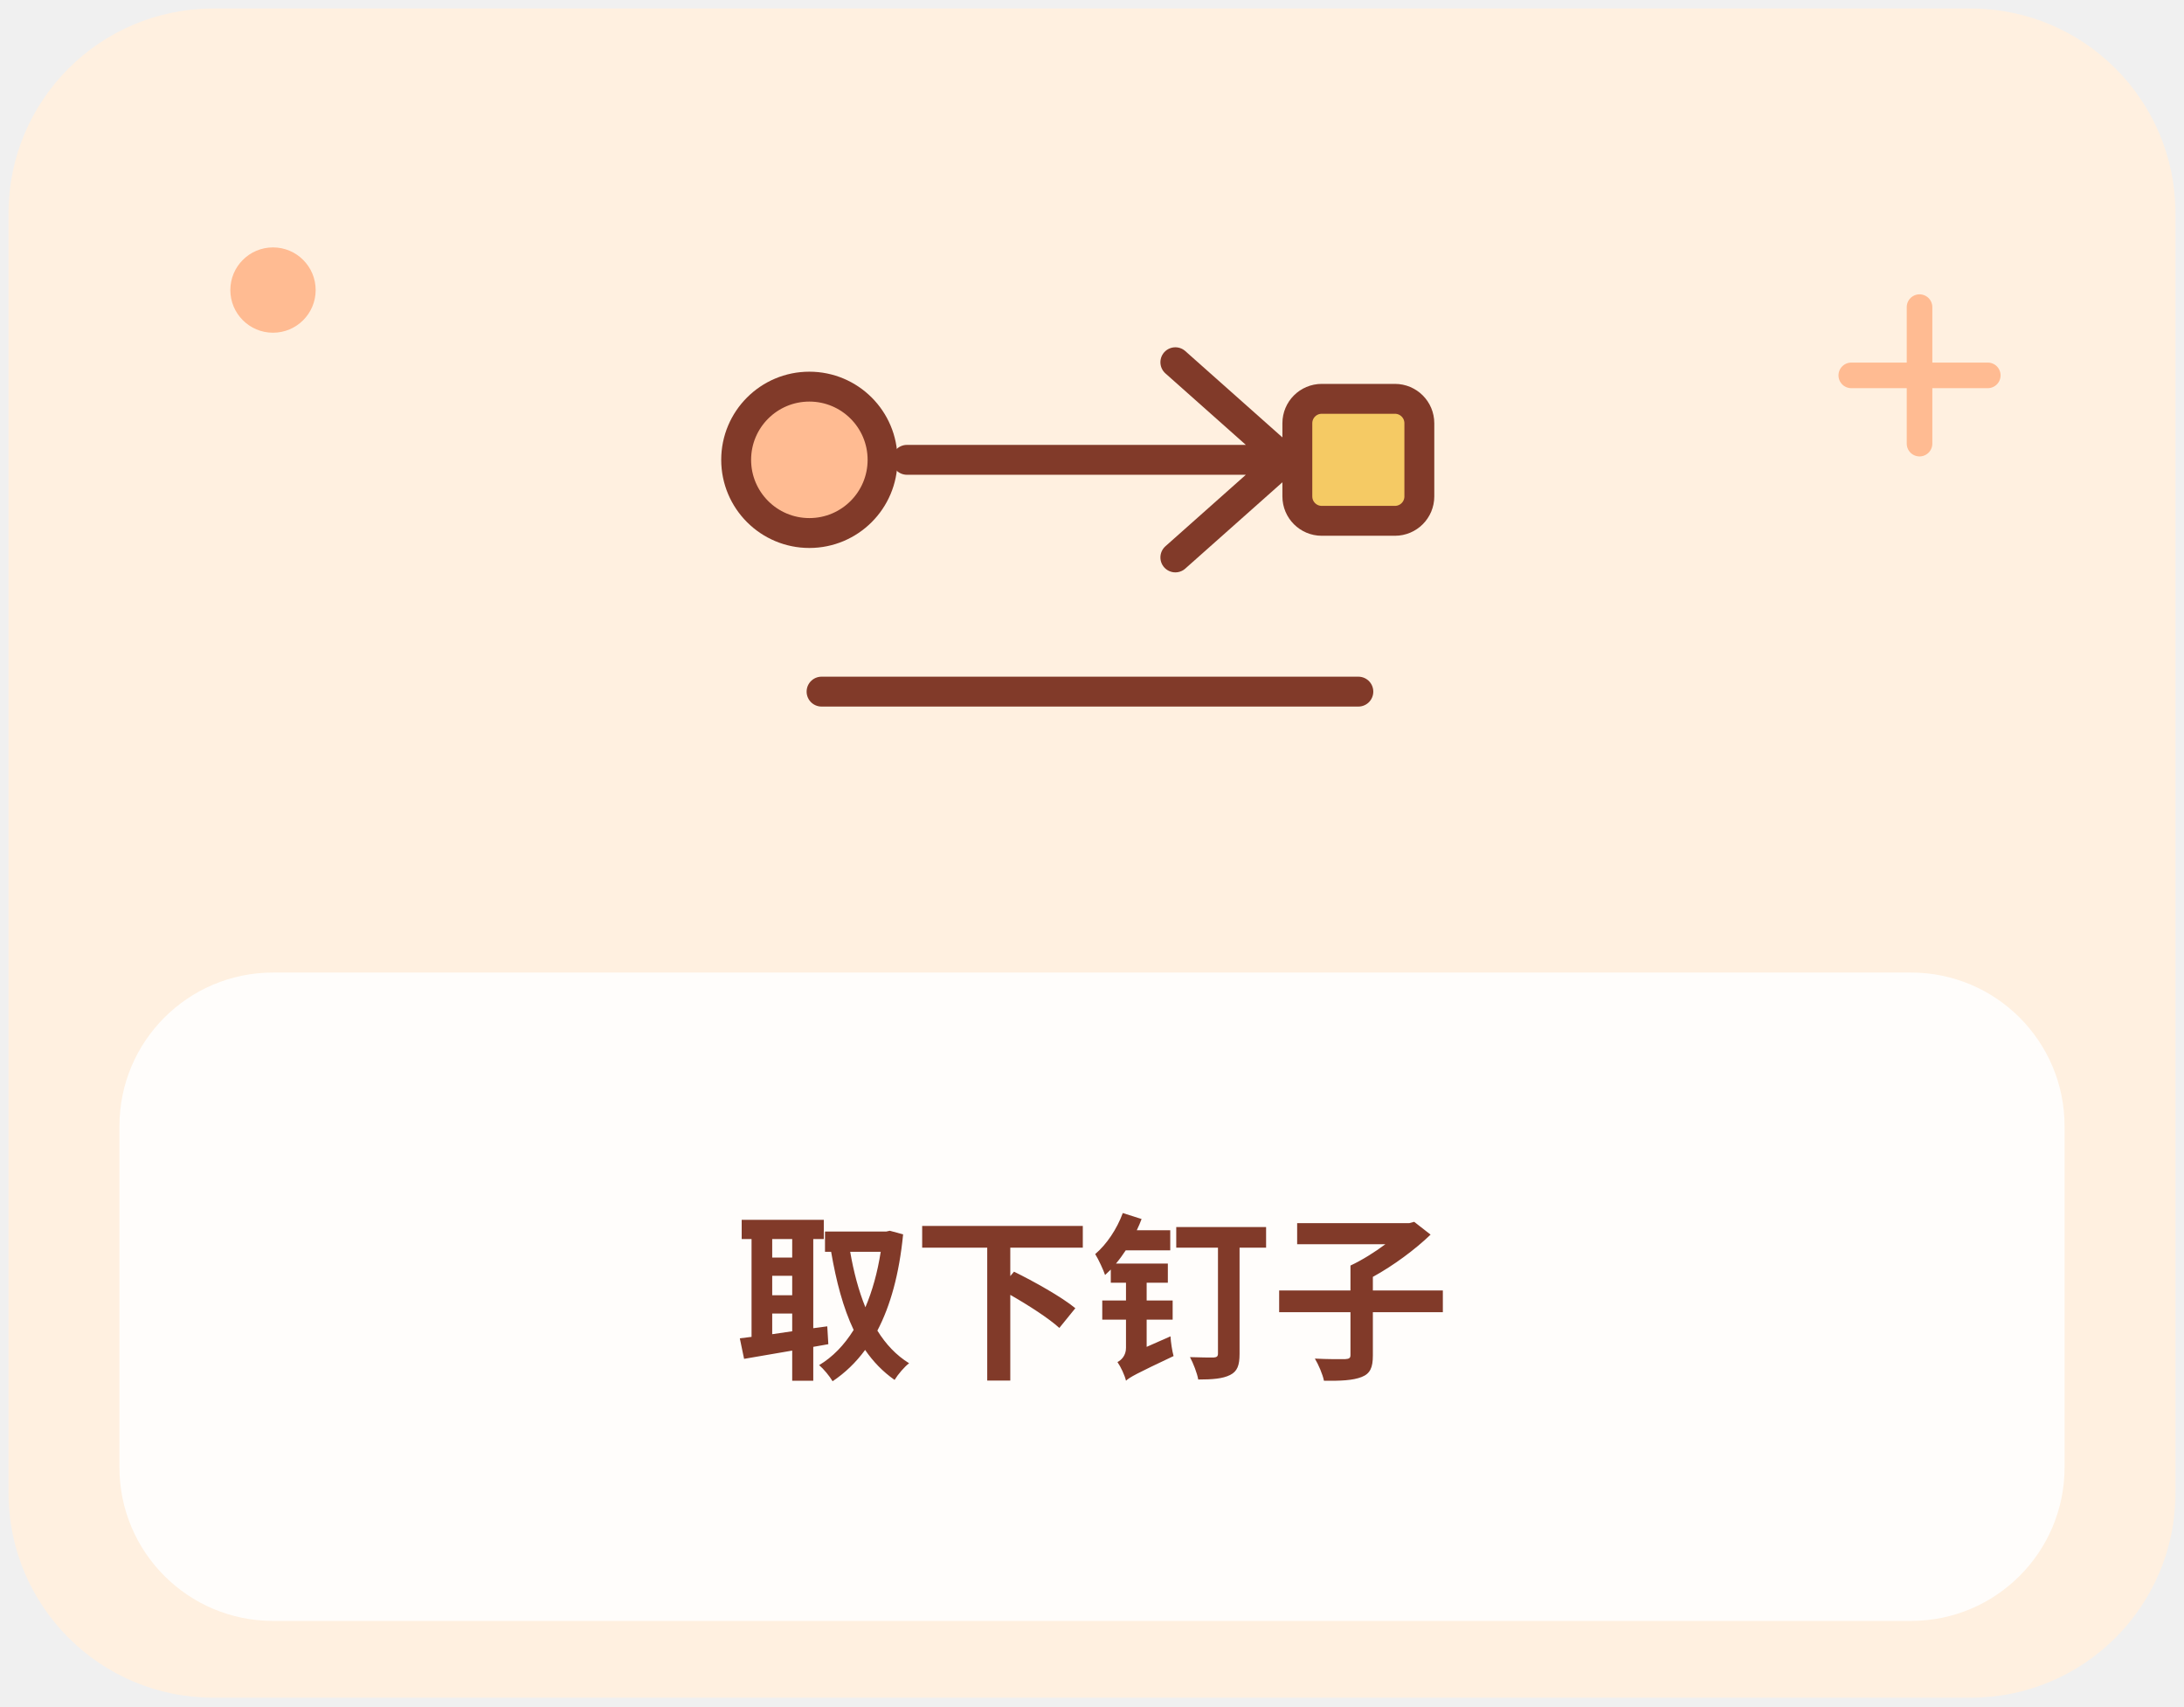
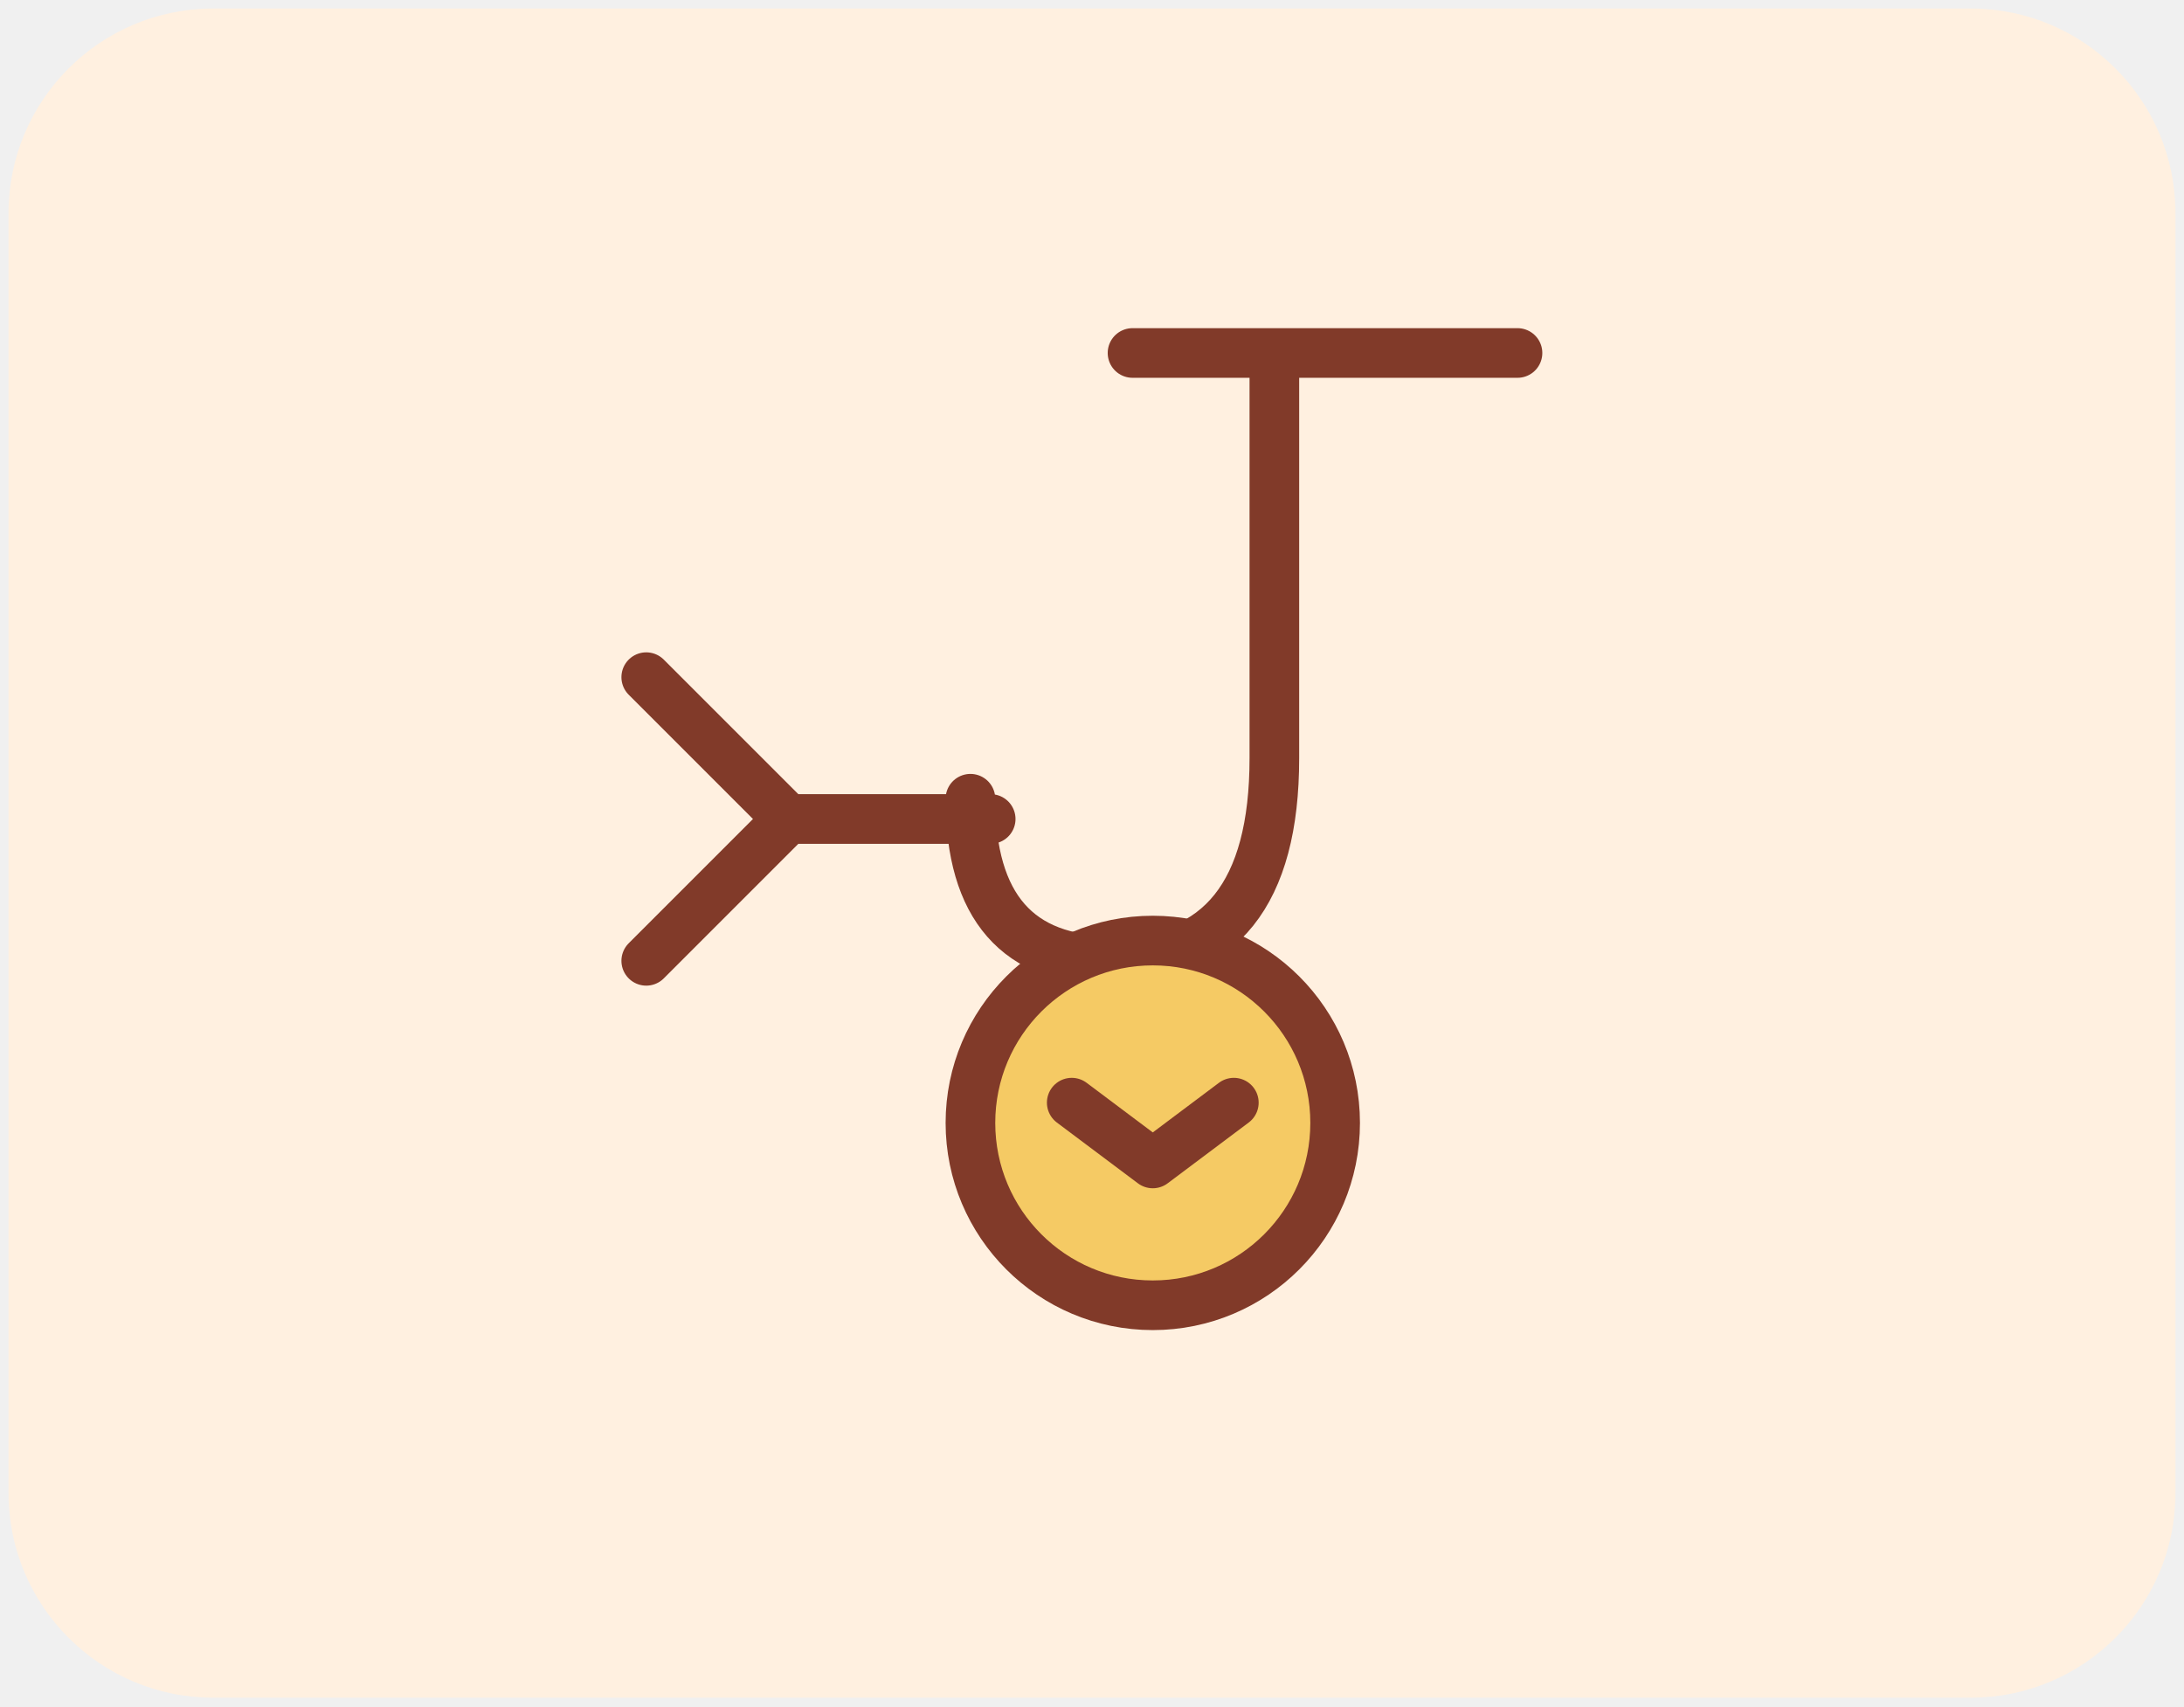
- <svg xmlns="http://www.w3.org/2000/svg" width="256" height="200" viewBox="0 0 256 200" font-family="system-ui,Noto Sans CJK SC,Microsoft YaHei,sans-serif" role="img">
+ <svg xmlns="http://www.w3.org/2000/svg" width="256" height="200" viewBox="0 0 256 200" font-family="system-ui,sans-serif" role="img">
  <rect x="1" y="1" width="254" height="198" rx="24" fill="#fff0e0" />
-   <circle cx="32" cy="34" r="5" fill="#ffbb92" />
-   <path d="M225 36v16m-8-8h16" stroke="#ffbb92" stroke-width="3" stroke-linecap="round" />
-   <g transform="translate(82 11) scale(1.43)" stroke="#813a29" stroke-width="2.45" stroke-linecap="round" stroke-linejoin="round" fill="none">
-     <ellipse cx="9" cy="30" rx="6" ry="6" fill="#ffbb92" />
-     <path d="M17 30h31m-9-8 9 8-9 8" fill="none" />
-     <rect x="49" y="25" width="10" height="10" rx="2" fill="#f5ca64" />
-     <path d="M10 49h44" fill="none" />
+   <g transform="translate(52 20) scale(2.375)" stroke="#813a29" stroke-width="2.45" stroke-linecap="round" stroke-linejoin="round" fill="none">
+     <g transform="translate(0 0) scale(1)">
+       <path d="M34 9h19m-12 0v20q0 10-8 10-7 0-7-8m-16-6 7 7-7 7m7-7h10" fill="none" />
+       <ellipse cx="35" cy="47" rx="9" ry="9" fill="#f5ca64" />
+       <path d="M31 46l4 3 4-3" fill="none" />
+     </g>
  </g>
-   <rect x="14" y="114" width="228" height="76" rx="18" fill="#fff" opacity=".87" />
-   <text x="128" y="160" fill="#813a29" font-size="21" font-weight="700" text-anchor="middle">取下钉子</text>
</svg>
